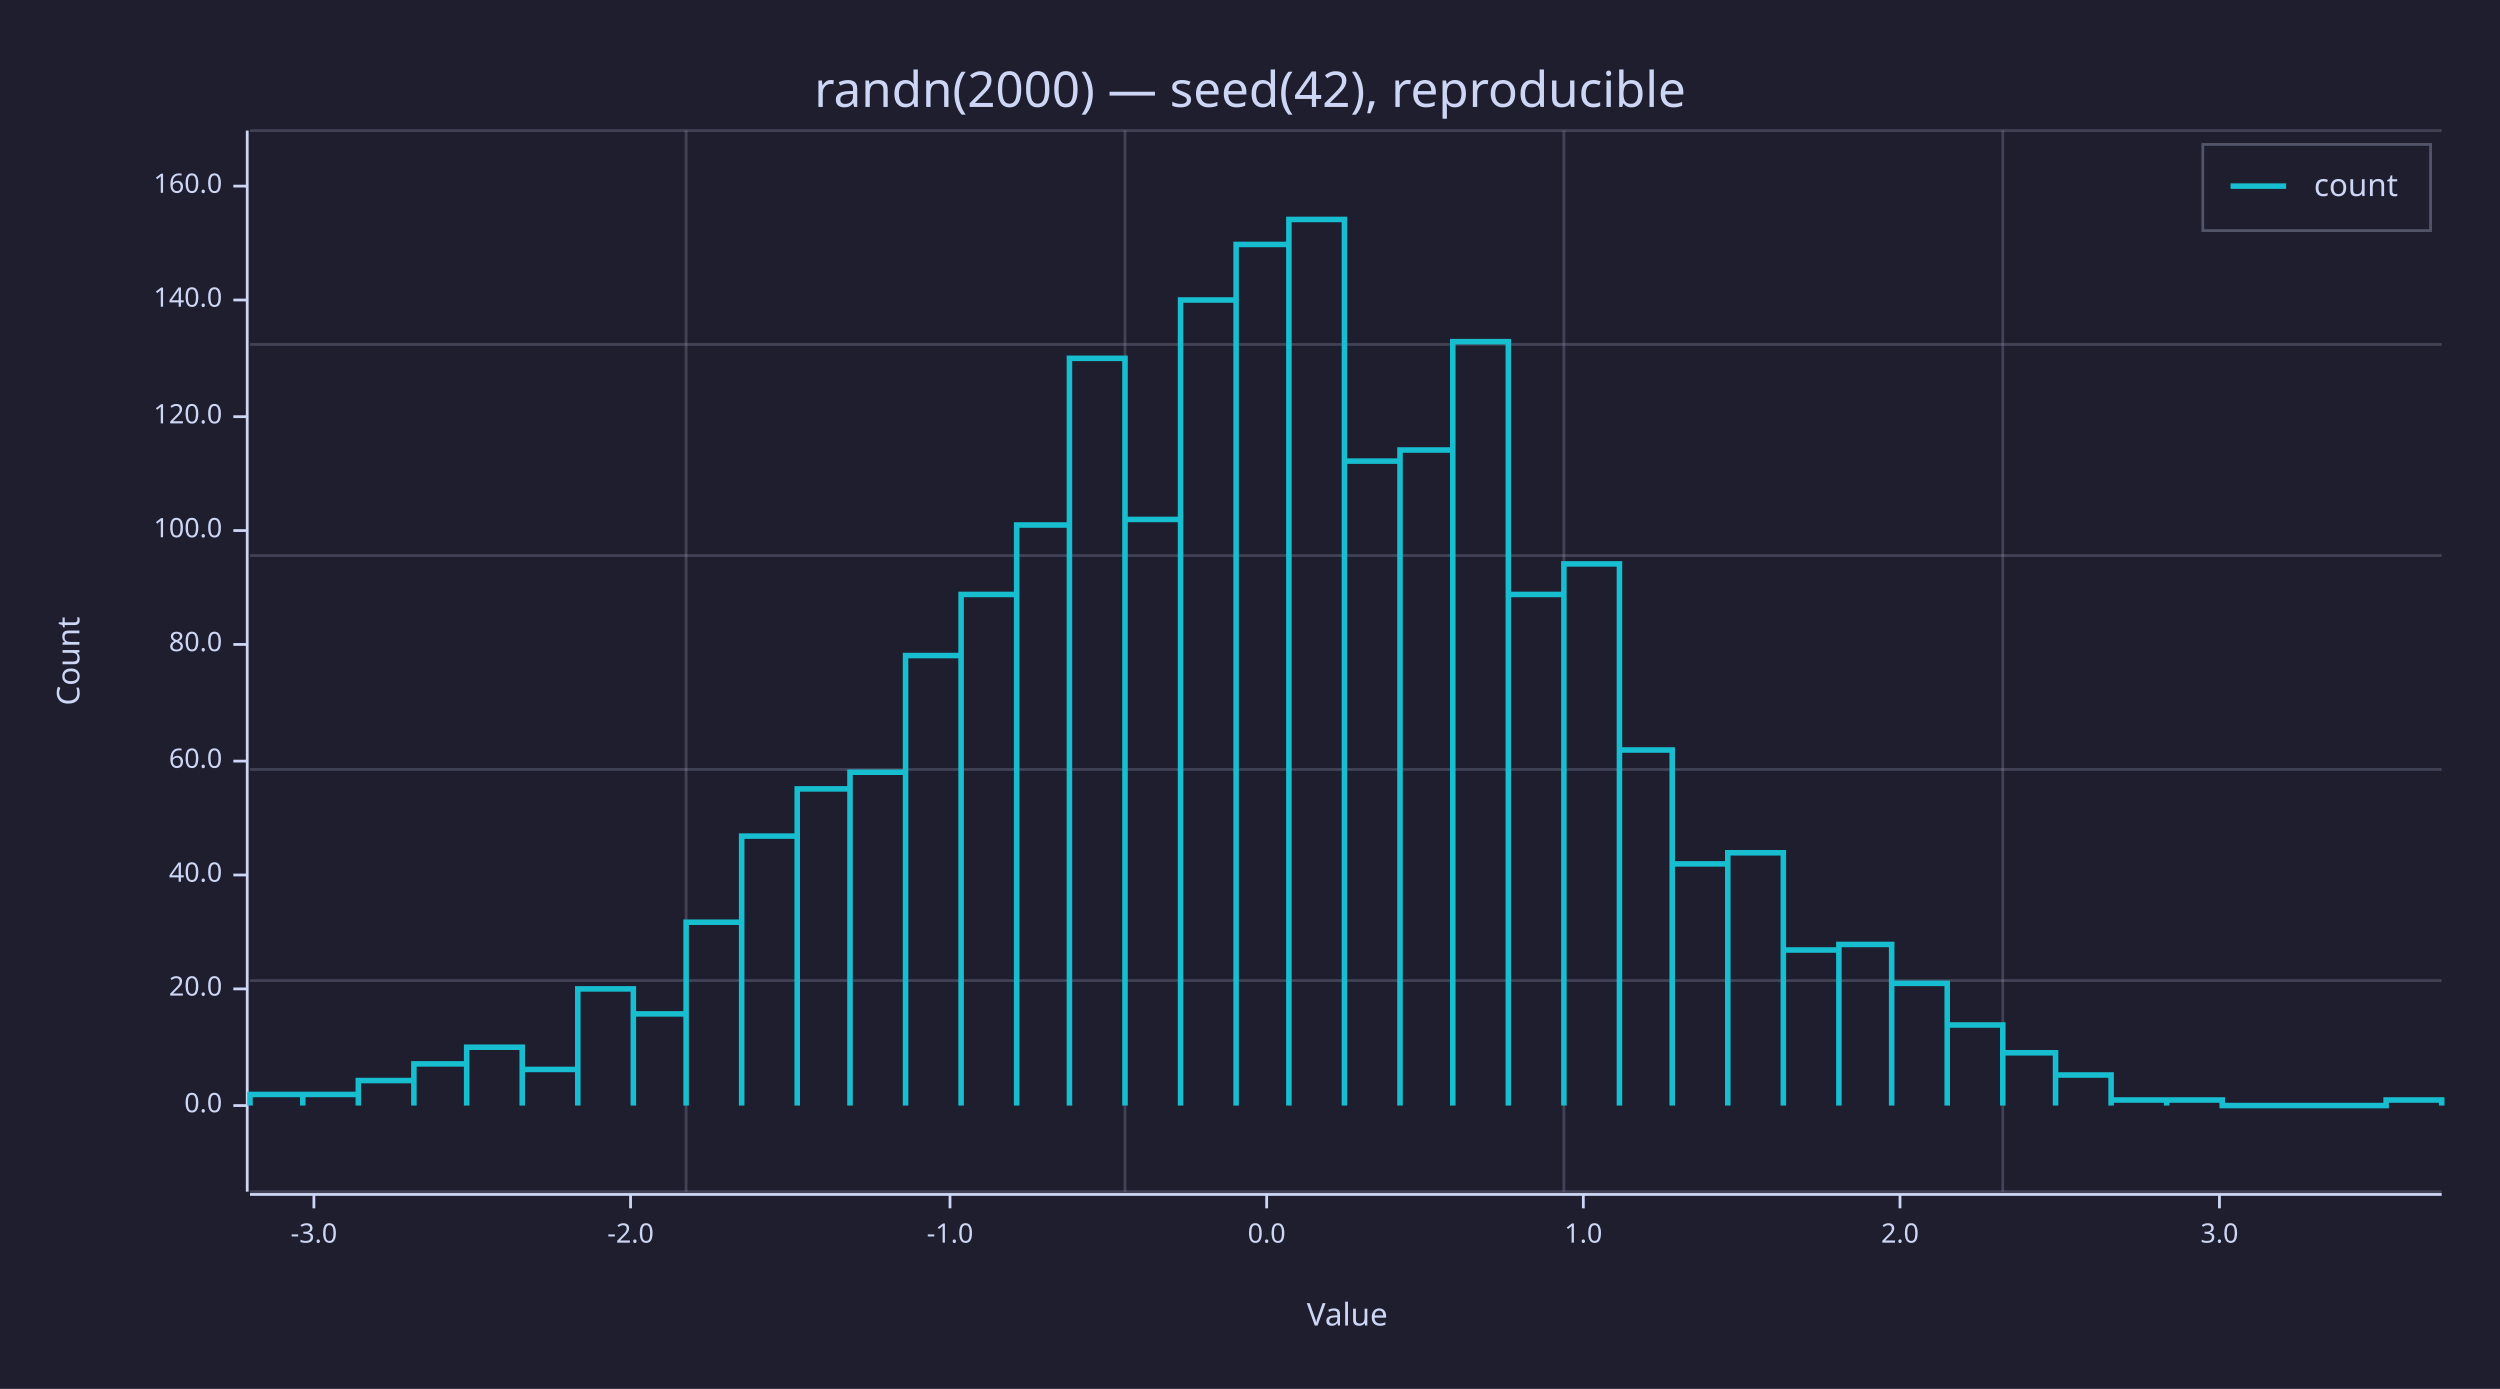
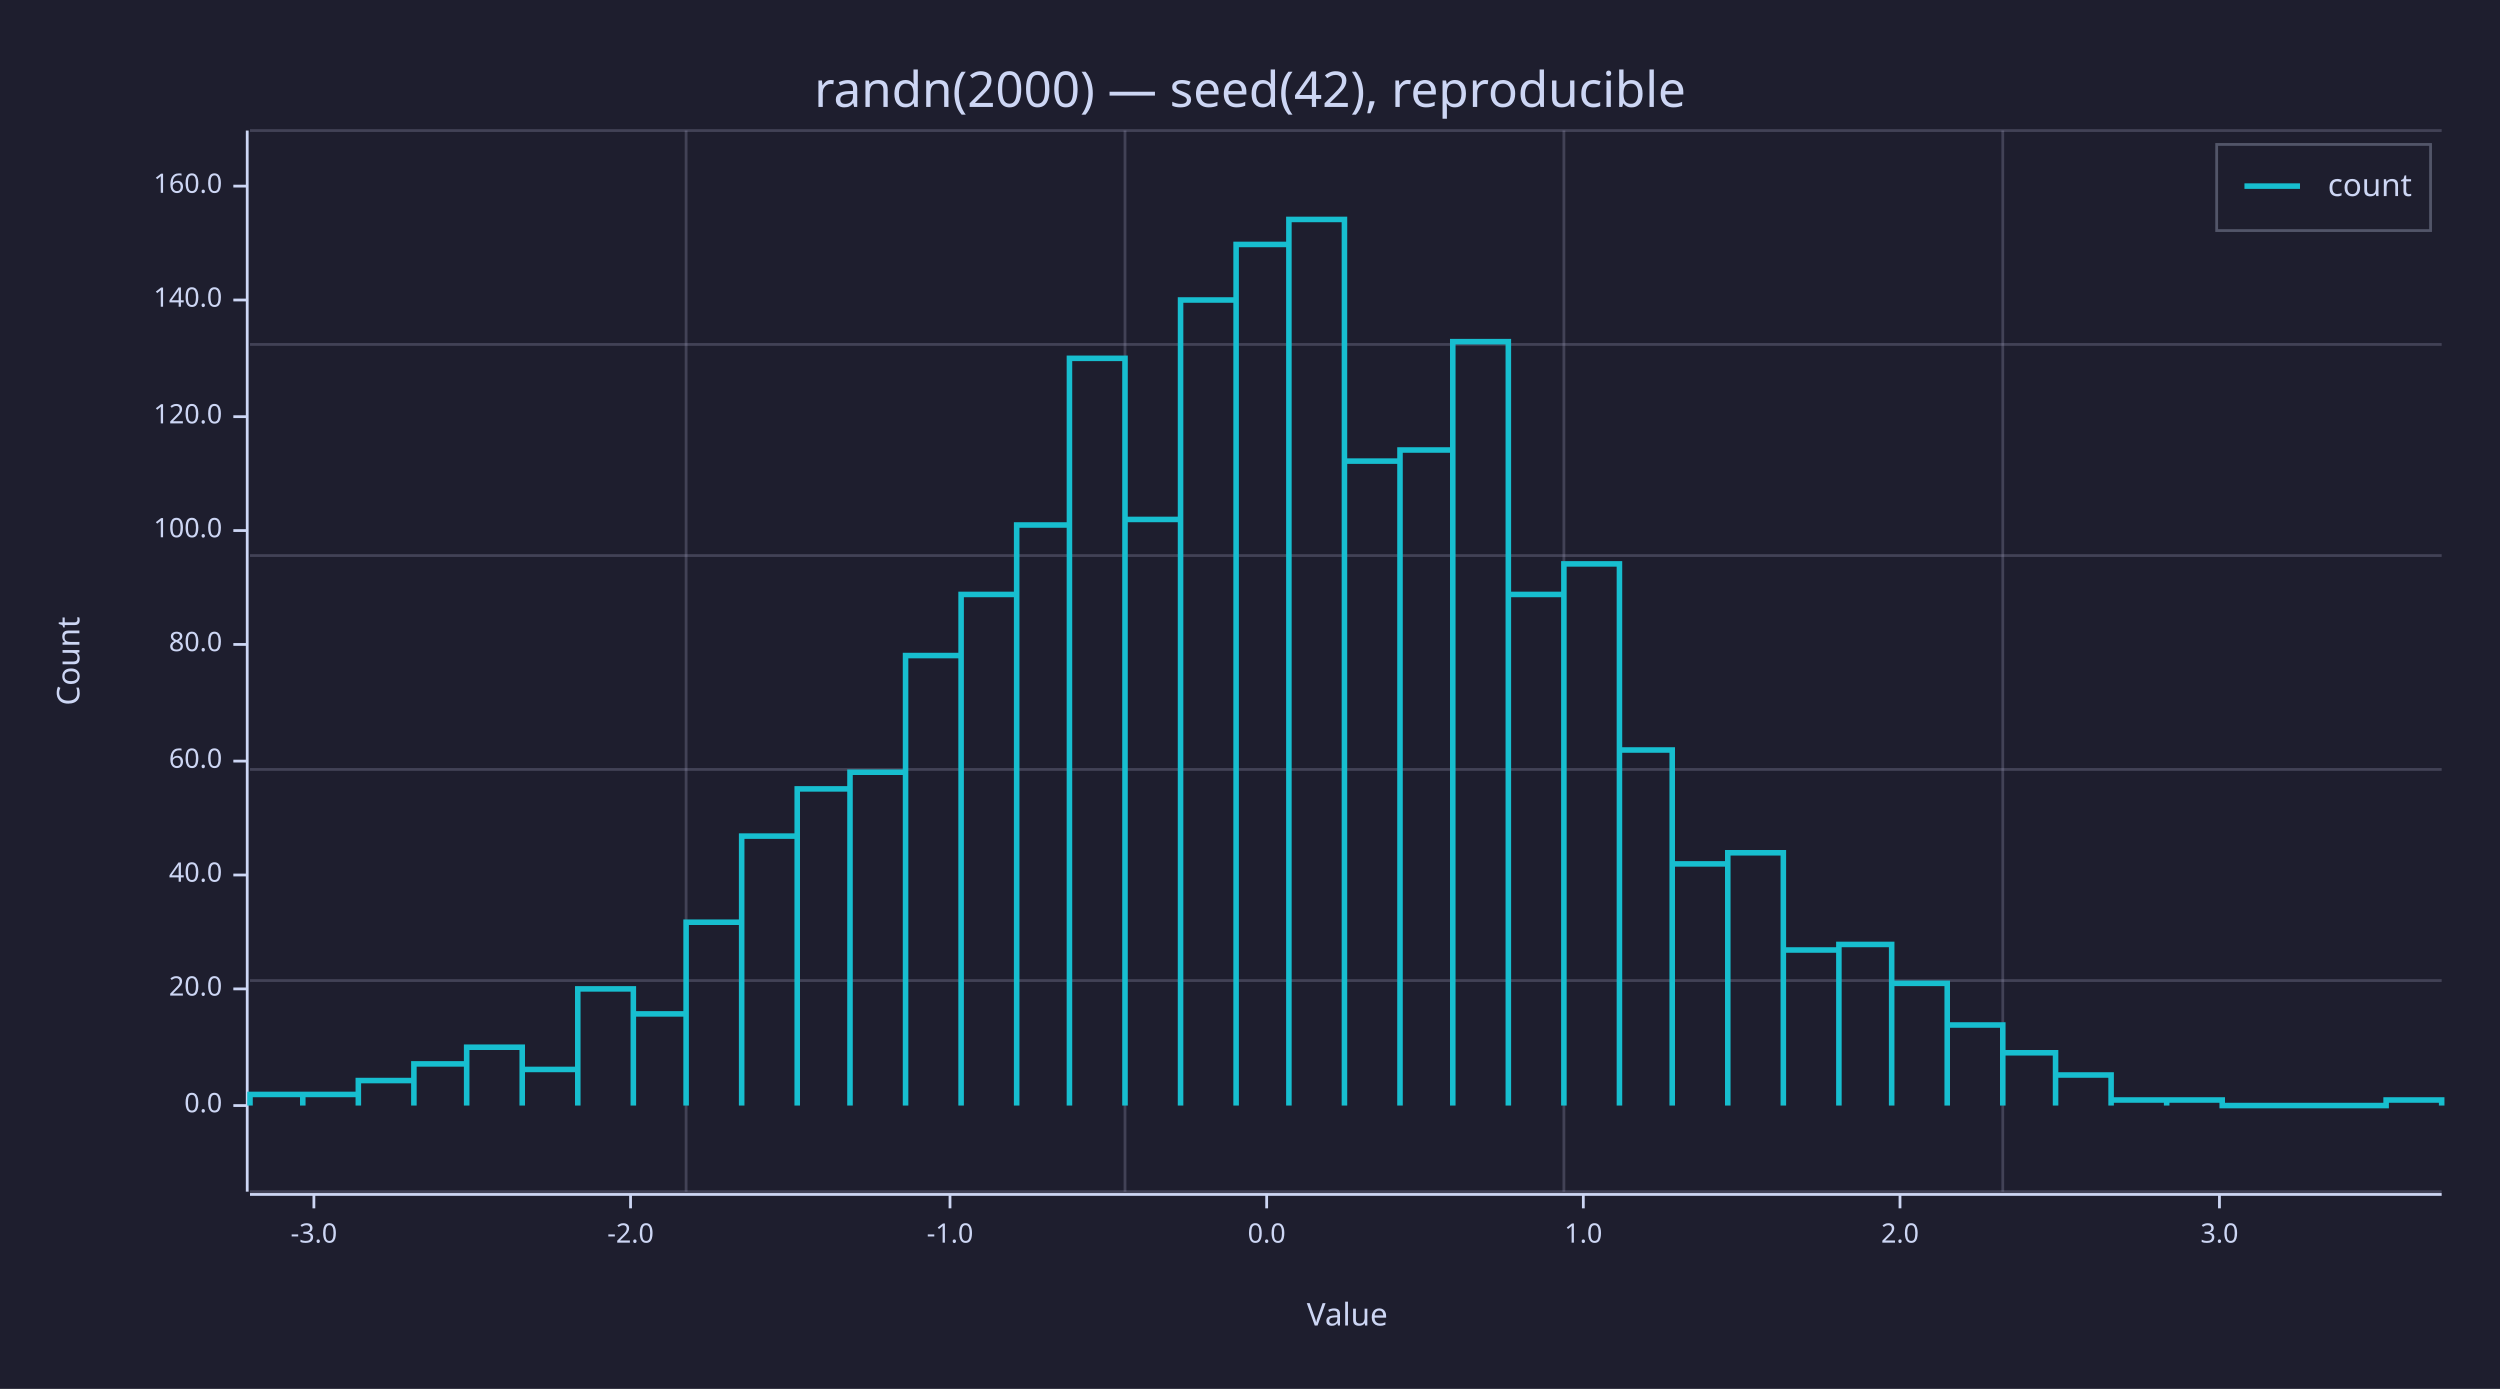
<svg xmlns="http://www.w3.org/2000/svg" width="900" height="500" viewBox="0 0 900 500">
  <rect x="0" y="0" width="900" height="500" opacity="1" fill="#1E1E2E" stroke="none" />
  <text x="450" y="25" dy="0.76em" text-anchor="middle" font-family="sans-serif" font-size="17.742" opacity="1" fill="#CDD6F4">
randn(2000) — seed(42), reproducible
</text>
  <text x="20" y="238" dy="0.76em" text-anchor="middle" font-family="sans-serif" font-size="11.29" opacity="1" fill="#CDD6F4" transform="rotate(270, 20, 238)">
Count
</text>
  <text x="485" y="480" dy="-0.5ex" text-anchor="middle" font-family="sans-serif" font-size="11.29" opacity="1" fill="#CDD6F4">
Value
</text>
  <polyline fill="none" opacity="1" stroke="#CDD6F4" stroke-width="1" points="89,47 89,429 " />
  <text x="80" y="398" dy="0.5ex" text-anchor="end" font-family="sans-serif" font-size="9.677" opacity="1" fill="#CDD6F4">
0.0
</text>
  <polyline fill="none" opacity="1" stroke="#CDD6F4" stroke-width="1" points="84,398 89,398 " />
  <text x="80" y="356" dy="0.5ex" text-anchor="end" font-family="sans-serif" font-size="9.677" opacity="1" fill="#CDD6F4">
20.0
</text>
  <polyline fill="none" opacity="1" stroke="#CDD6F4" stroke-width="1" points="84,356 89,356 " />
  <text x="80" y="315" dy="0.5ex" text-anchor="end" font-family="sans-serif" font-size="9.677" opacity="1" fill="#CDD6F4">
40.0
</text>
  <polyline fill="none" opacity="1" stroke="#CDD6F4" stroke-width="1" points="84,315 89,315 " />
  <text x="80" y="274" dy="0.5ex" text-anchor="end" font-family="sans-serif" font-size="9.677" opacity="1" fill="#CDD6F4">
60.0
</text>
  <polyline fill="none" opacity="1" stroke="#CDD6F4" stroke-width="1" points="84,274 89,274 " />
  <text x="80" y="232" dy="0.5ex" text-anchor="end" font-family="sans-serif" font-size="9.677" opacity="1" fill="#CDD6F4">
80.0
</text>
  <polyline fill="none" opacity="1" stroke="#CDD6F4" stroke-width="1" points="84,232 89,232 " />
  <text x="80" y="191" dy="0.5ex" text-anchor="end" font-family="sans-serif" font-size="9.677" opacity="1" fill="#CDD6F4">
100.0
</text>
  <polyline fill="none" opacity="1" stroke="#CDD6F4" stroke-width="1" points="84,191 89,191 " />
  <text x="80" y="150" dy="0.5ex" text-anchor="end" font-family="sans-serif" font-size="9.677" opacity="1" fill="#CDD6F4">
120.0
</text>
  <polyline fill="none" opacity="1" stroke="#CDD6F4" stroke-width="1" points="84,150 89,150 " />
  <text x="80" y="108" dy="0.5ex" text-anchor="end" font-family="sans-serif" font-size="9.677" opacity="1" fill="#CDD6F4">
140.0
</text>
  <polyline fill="none" opacity="1" stroke="#CDD6F4" stroke-width="1" points="84,108 89,108 " />
  <text x="80" y="67" dy="0.5ex" text-anchor="end" font-family="sans-serif" font-size="9.677" opacity="1" fill="#CDD6F4">
160.0
</text>
  <polyline fill="none" opacity="1" stroke="#CDD6F4" stroke-width="1" points="84,67 89,67 " />
  <polyline fill="none" opacity="1" stroke="#CDD6F4" stroke-width="1" points="90,430 879,430 " />
  <text x="113" y="440" dy="0.76em" text-anchor="middle" font-family="sans-serif" font-size="9.677" opacity="1" fill="#CDD6F4">
-3.0
</text>
  <polyline fill="none" opacity="1" stroke="#CDD6F4" stroke-width="1" points="113,430 113,435 " />
  <text x="227" y="440" dy="0.76em" text-anchor="middle" font-family="sans-serif" font-size="9.677" opacity="1" fill="#CDD6F4">
-2.0
</text>
  <polyline fill="none" opacity="1" stroke="#CDD6F4" stroke-width="1" points="227,430 227,435 " />
  <text x="342" y="440" dy="0.76em" text-anchor="middle" font-family="sans-serif" font-size="9.677" opacity="1" fill="#CDD6F4">
-1.0
</text>
  <polyline fill="none" opacity="1" stroke="#CDD6F4" stroke-width="1" points="342,430 342,435 " />
  <text x="456" y="440" dy="0.76em" text-anchor="middle" font-family="sans-serif" font-size="9.677" opacity="1" fill="#CDD6F4">
0.0
</text>
  <polyline fill="none" opacity="1" stroke="#CDD6F4" stroke-width="1" points="456,430 456,435 " />
  <text x="570" y="440" dy="0.76em" text-anchor="middle" font-family="sans-serif" font-size="9.677" opacity="1" fill="#CDD6F4">
1.0
</text>
  <polyline fill="none" opacity="1" stroke="#CDD6F4" stroke-width="1" points="570,430 570,435 " />
  <text x="684" y="440" dy="0.76em" text-anchor="middle" font-family="sans-serif" font-size="9.677" opacity="1" fill="#CDD6F4">
2.0
</text>
  <polyline fill="none" opacity="1" stroke="#CDD6F4" stroke-width="1" points="684,430 684,435 " />
  <text x="799" y="440" dy="0.76em" text-anchor="middle" font-family="sans-serif" font-size="9.677" opacity="1" fill="#CDD6F4">
3.0
</text>
  <polyline fill="none" opacity="1" stroke="#CDD6F4" stroke-width="1" points="799,430 799,435 " />
  <polyline fill="none" opacity="0.3" stroke="#9696B4" stroke-width="1" points="90,429 879,429 " />
  <polyline fill="none" opacity="0.3" stroke="#9696B4" stroke-width="1" points="90,353 879,353 " />
  <polyline fill="none" opacity="0.3" stroke="#9696B4" stroke-width="1" points="90,277 879,277 " />
  <polyline fill="none" opacity="0.3" stroke="#9696B4" stroke-width="1" points="90,200 879,200 " />
  <polyline fill="none" opacity="0.3" stroke="#9696B4" stroke-width="1" points="90,124 879,124 " />
  <polyline fill="none" opacity="0.3" stroke="#9696B4" stroke-width="1" points="90,47 879,47 " />
  <polyline fill="none" opacity="0.3" stroke="#9696B4" stroke-width="1" points="247,429 247,47 " />
  <polyline fill="none" opacity="0.3" stroke="#9696B4" stroke-width="1" points="405,429 405,47 " />
  <polyline fill="none" opacity="0.3" stroke="#9696B4" stroke-width="1" points="563,429 563,47 " />
  <polyline fill="none" opacity="0.3" stroke="#9696B4" stroke-width="1" points="721,429 721,47 " />
  <polyline fill="none" opacity="1" stroke="#17BECF" stroke-width="2" points="90,398 90,394 109,394 109,398 109,398 109,394 129,394 129,398 129,398 129,389 149,389 149,398 149,398 149,383 168,383 168,398 168,398 168,377 188,377 188,398 188,398 188,385 208,385 208,398 208,398 208,356 228,356 228,398 228,398 228,365 247,365 247,398 247,398 247,332 267,332 267,398 267,398 267,301 287,301 287,398 287,398 287,284 306,284 306,398 306,398 306,278 326,278 326,398 326,398 326,236 346,236 346,398 346,398 346,214 366,214 366,398 366,398 366,189 385,189 385,398 385,398 385,129 405,129 405,398 405,398 405,187 425,187 425,398 425,398 425,108 445,108 445,398 445,398 445,88 464,88 464,398 464,398 464,79 484,79 484,398 484,398 484,166 504,166 504,398 504,398 504,162 523,162 523,398 523,398 523,123 543,123 543,398 543,398 543,214 563,214 563,398 563,398 563,203 583,203 583,398 583,398 583,270 602,270 602,398 602,398 602,311 622,311 622,398 622,398 622,307 642,307 642,398 642,398 642,342 662,342 662,398 662,398 662,340 681,340 681,398 681,398 681,354 701,354 701,398 701,398 701,369 721,369 721,398 721,398 721,379 740,379 740,398 740,398 740,387 760,387 760,398 760,398 760,396 780,396 780,398 780,398 780,396 800,396 800,398 800,398 800,398 819,398 819,398 819,398 819,398 839,398 839,398 839,398 839,398 859,398 859,398 859,398 859,396 879,396 879,398 " />
-   <rect x="793" y="52" width="82" height="31" opacity="0.85" fill="#1E1E2E" stroke="none" />
-   <rect x="793" y="52" width="82" height="31" opacity="0.3" fill="none" stroke="#CDD6F4" />
-   <text x="833" y="62" dy="0.76em" text-anchor="start" font-family="sans-serif" font-size="11.29" opacity="1" fill="#CDD6F4">
+   <rect x="798" y="52" width="77" height="31" opacity="0.85" fill="#1E1E2E" stroke="none" />
+   <rect x="798" y="52" width="77" height="31" opacity="0.3" fill="none" stroke="#CDD6F4" />
+   <text x="838" y="62" dy="0.76em" text-anchor="start" font-family="sans-serif" font-size="11.29" opacity="1" fill="#CDD6F4">
count
</text>
-   <polyline fill="none" opacity="1" stroke="#17BECF" stroke-width="2" points="803,67 823,67 " />
+   <polyline fill="none" opacity="1" stroke="#17BECF" stroke-width="2" points="808,67 828,67 " />
</svg>
